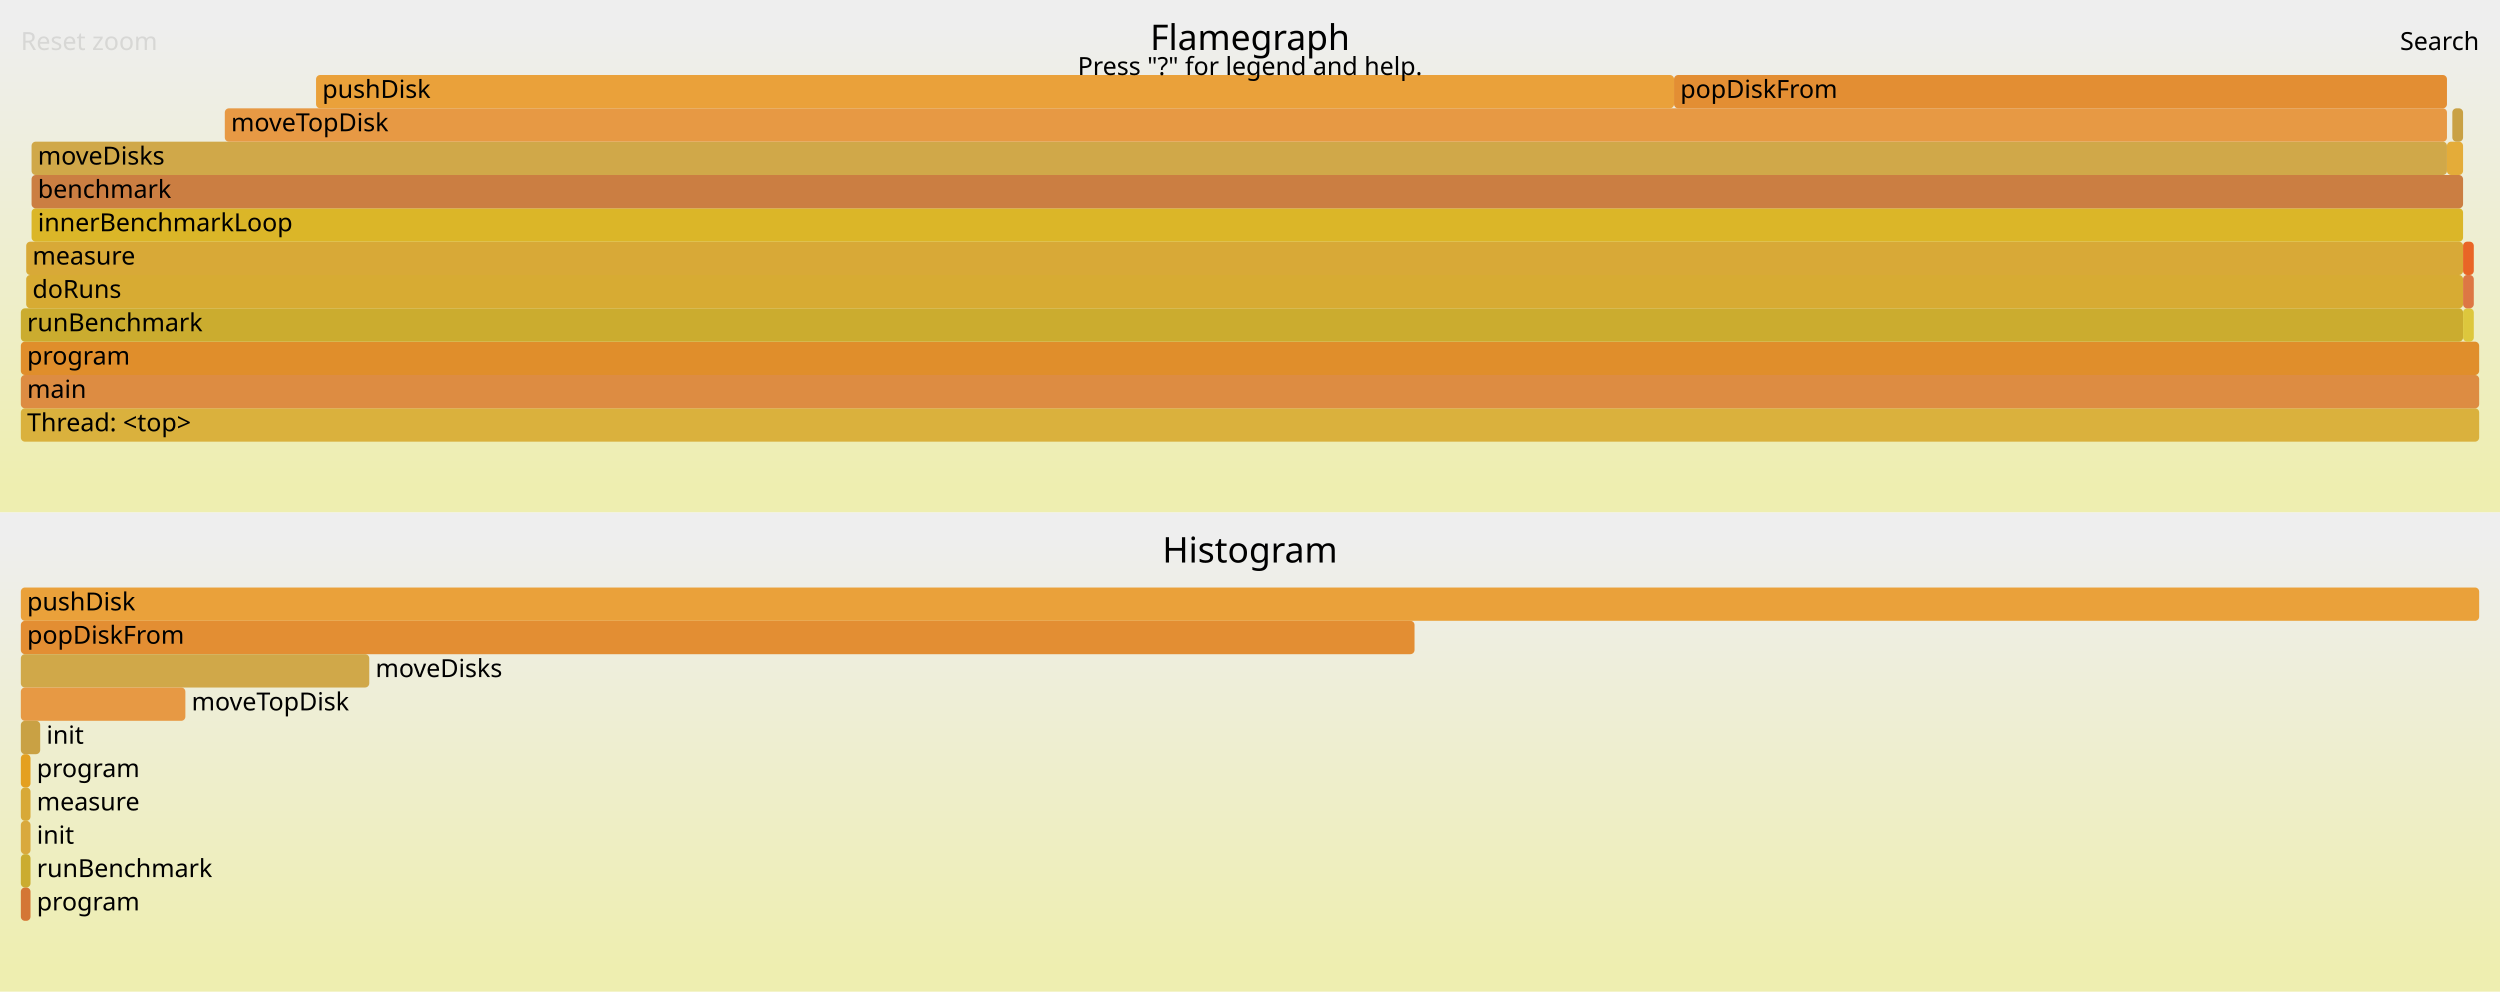
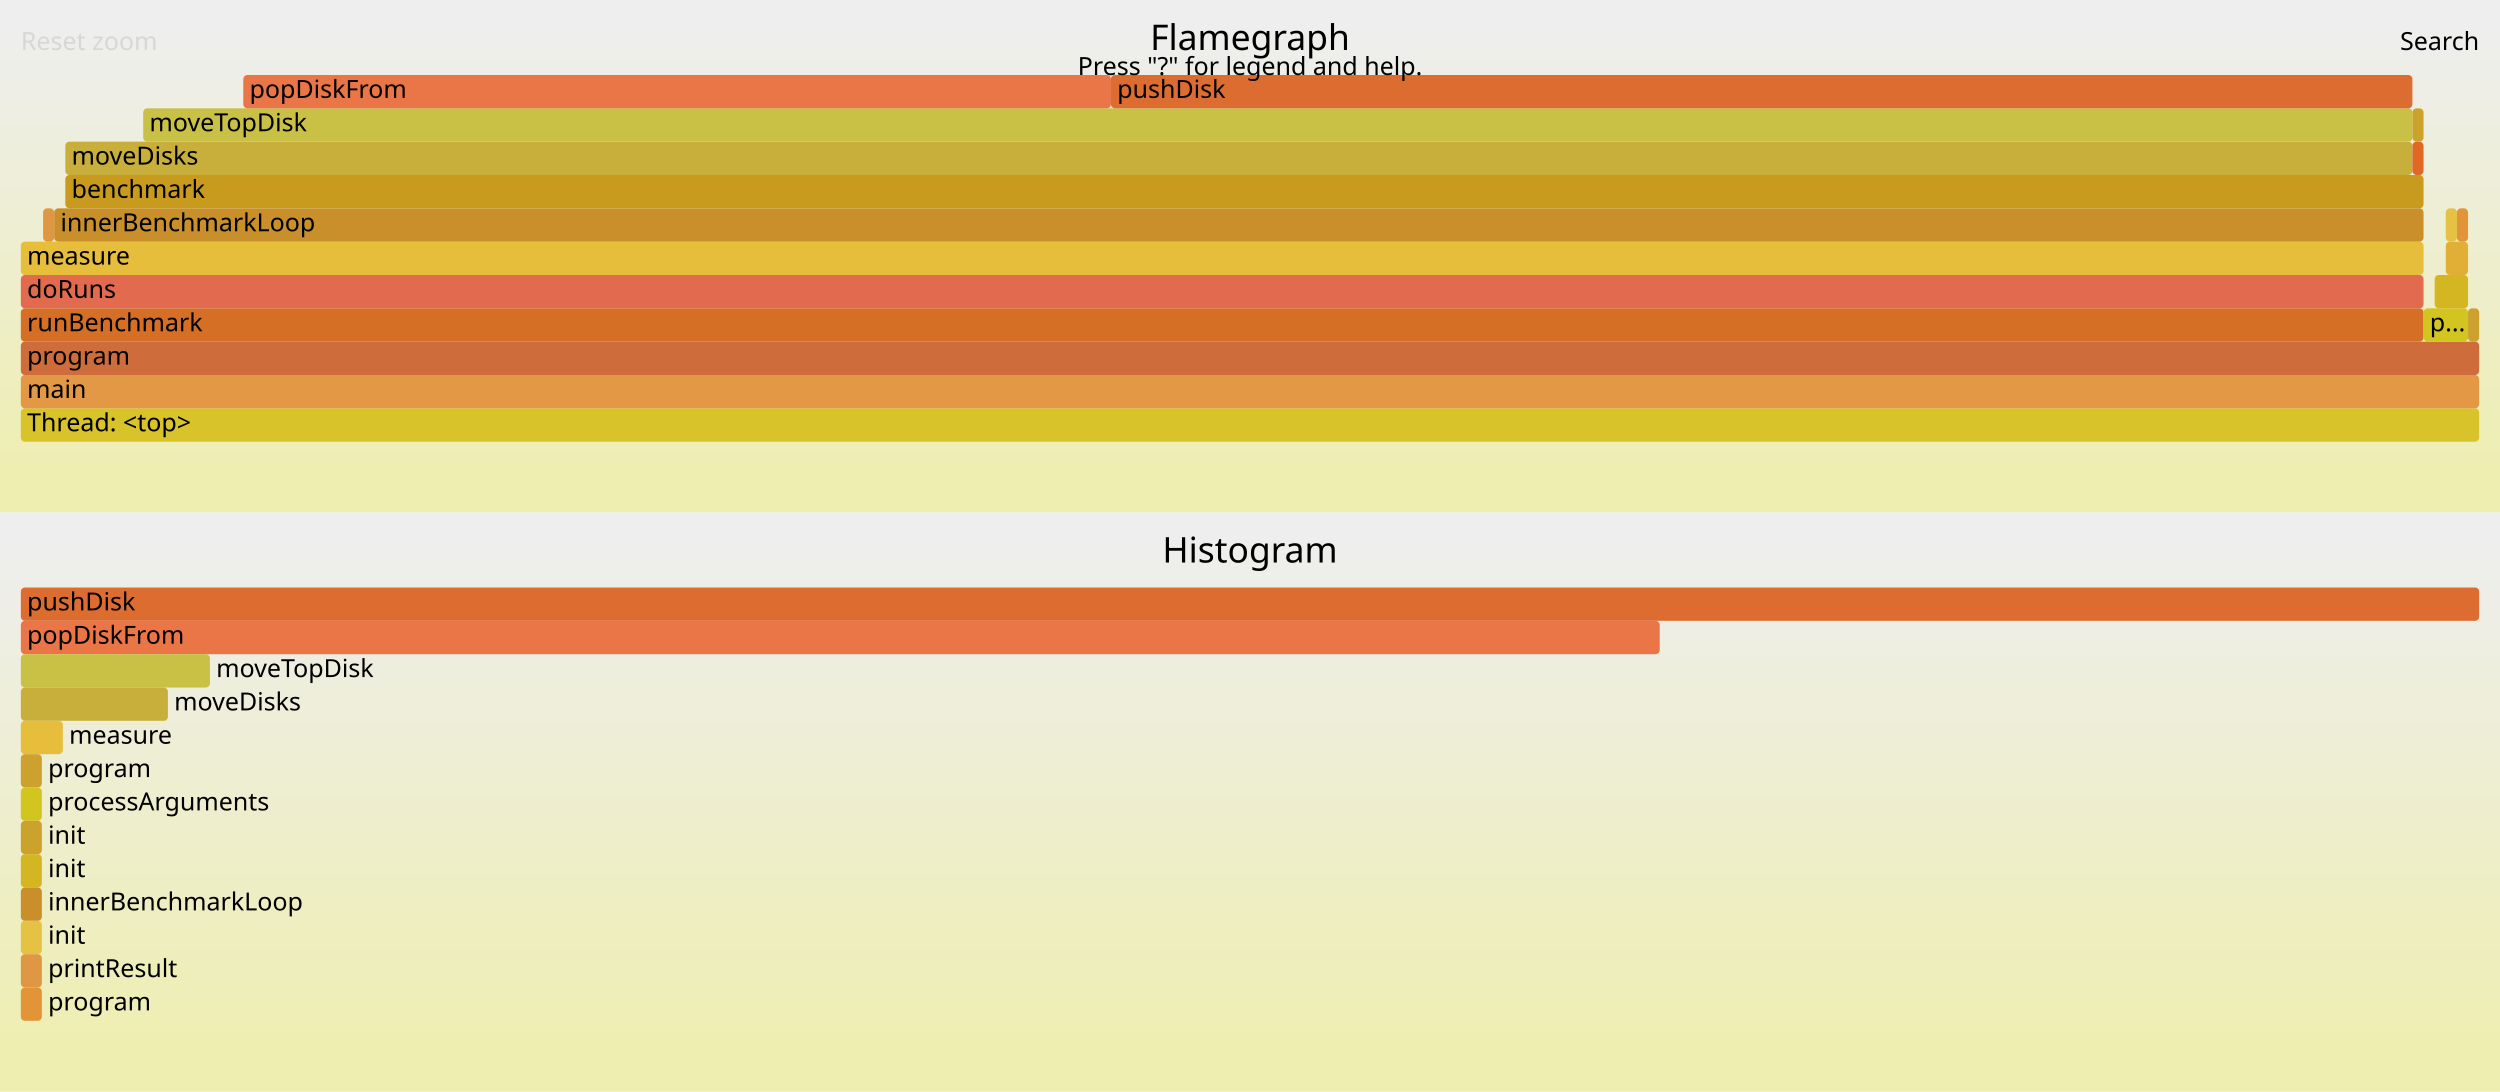
- <svg xmlns="http://www.w3.org/2000/svg" version="1.1" width="1200" height="476" viewBox="0 0 1200 476">
+ <svg xmlns="http://www.w3.org/2000/svg" version="1.1" width="1200" height="524" viewBox="0 0 1200 524">
  <defs>
    <linearGradient id="background" y1="0" y2="1" x1="0" x2="0">
      <stop stop-color="#eeeeee" offset="5%" />
      <stop stop-color="#eeeeb0" offset="95%" />
    </linearGradient>
  </defs>
  <style type="text/css">
.func_g:hover { stroke:black; stroke-width:0.5; cursor:pointer; }.func_h:hover { stroke:black; stroke-width:0.5; cursor:pointer; }</style>
  <svg viewBox="0.0 -246 1200 246" x="0.0" y="0.0" wdith="1200.0" height="246.0">
    <g id="flamegraph">
      <rect x="0" y="-246" width="1200" height="246" fill="url(#background)" id="fg_canvas" />
      <g class="func_g" id="f_0">
-         <rect x="10" y="-50" width="1180" height="16" fill="rgb(218, 177, 61)" rx="2" ry="2" />
+         <rect x="10" y="-50" width="1180" height="16" fill="rgb(216, 195, 42)" rx="2" ry="2" />
        <text text-anchor="left" x="13" y="-39" font-size="12" font-family="Verdana" fill="rgb(0, 0, 0)">Thread: &lt;top&gt;</text>
      </g>
      <g class="func_g" id="f_1">
-         <rect x="10" y="-66" width="1180" height="16" fill="rgb(221, 140, 66)" rx="2" ry="2" />
+         <rect x="10" y="-66" width="1180" height="16" fill="rgb(227, 152, 69)" rx="2" ry="2" />
        <text text-anchor="left" x="13" y="-55" font-size="12" font-family="Verdana" fill="rgb(0, 0, 0)">main</text>
      </g>
      <g class="func_g" id="f_2">
-         <rect x="10" y="-82" width="1180" height="16" fill="rgb(224, 142, 43)" rx="2" ry="2" />
+         <rect x="10" y="-82" width="1180" height="16" fill="rgb(206, 108, 60)" rx="2" ry="2" />
        <text text-anchor="left" x="13" y="-71" font-size="12" font-family="Verdana" fill="rgb(0, 0, 0)">program</text>
      </g>
      <g class="func_g" id="f_3">
-         <rect x="10" y="-98" width="1172.271" height="16" fill="rgb(203, 172, 47)" rx="2" ry="2" />
+         <rect x="10" y="-98" width="1153.303" height="16" fill="rgb(213, 111, 37)" rx="2" ry="2" />
        <text text-anchor="left" x="13" y="-87" font-size="12" font-family="Verdana" fill="rgb(0, 0, 0)">runBenchmark</text>
      </g>
      <g class="func_g" id="f_4">
-         <rect x="1182.271" y="-98" width="5.153" height="16" fill="rgb(221, 199, 61)" rx="2" ry="2" />
-         <text text-anchor="left" x="1185.271" y="-87" font-size="12" font-family="Verdana" fill="rgb(0, 0, 0)" />
+         <rect x="1163.303" y="-98" width="21.357" height="16" fill="rgb(211, 197, 31)" rx="2" ry="2" />
+         <text text-anchor="left" x="1166.303" y="-87" font-size="12" font-family="Verdana" fill="rgb(0, 0, 0)">p...</text>
+       </g>
+       <g class="func_g" id="f_5">
+         <rect x="1184.661" y="-98" width="5.339" height="16" fill="rgb(205, 161, 45)" rx="2" ry="2" />
+         <text text-anchor="left" x="1187.661" y="-87" font-size="12" font-family="Verdana" fill="rgb(0, 0, 0)" />
      </g>
      <g class="func_g" id="f_6">
-         <rect x="12.576" y="-114" width="1169.694" height="16" fill="rgb(215, 171, 51)" rx="2" ry="2" />
-         <text text-anchor="left" x="15.576" y="-103" font-size="12" font-family="Verdana" fill="rgb(0, 0, 0)">doRuns</text>
+         <rect x="10" y="-114" width="1153.303" height="16" fill="rgb(226, 106, 78)" rx="2" ry="2" />
+         <text text-anchor="left" x="13" y="-103" font-size="12" font-family="Verdana" fill="rgb(0, 0, 0)">doRuns</text>
      </g>
      <g class="func_g" id="f_7">
-         <rect x="1182.271" y="-114" width="5.153" height="16" fill="rgb(221, 119, 68)" rx="2" ry="2" />
-         <text text-anchor="left" x="1185.271" y="-103" font-size="12" font-family="Verdana" fill="rgb(0, 0, 0)" />
+         <rect x="1168.643" y="-114" width="16.018" height="16" fill="rgb(212, 182, 34)" rx="2" ry="2" />
+         <text text-anchor="left" x="1171.643" y="-103" font-size="12" font-family="Verdana" fill="rgb(0, 0, 0)" />
      </g>
      <g class="func_g" id="f_8">
-         <rect x="12.576" y="-130" width="1169.694" height="16" fill="rgb(216, 169, 55)" rx="2" ry="2" />
-         <text text-anchor="left" x="15.576" y="-119" font-size="12" font-family="Verdana" fill="rgb(0, 0, 0)">measure</text>
+         <rect x="10" y="-130" width="1153.303" height="16" fill="rgb(231, 189, 60)" rx="2" ry="2" />
+         <text text-anchor="left" x="13" y="-119" font-size="12" font-family="Verdana" fill="rgb(0, 0, 0)">measure</text>
      </g>
      <g class="func_g" id="f_9">
-         <rect x="1182.271" y="-130" width="5.153" height="16" fill="rgb(233, 101, 38)" rx="2" ry="2" />
-         <text text-anchor="left" x="1185.271" y="-119" font-size="12" font-family="Verdana" fill="rgb(0, 0, 0)" />
+         <rect x="1173.982" y="-130" width="10.679" height="16" fill="rgb(225, 175, 53)" rx="2" ry="2" />
+         <text text-anchor="left" x="1176.982" y="-119" font-size="12" font-family="Verdana" fill="rgb(0, 0, 0)" />
      </g>
      <g class="func_g" id="f_10">
-         <rect x="15.153" y="-146" width="1167.118" height="16" fill="rgb(219, 182, 40)" rx="2" ry="2" />
-         <text text-anchor="left" x="18.153" y="-135" font-size="12" font-family="Verdana" fill="rgb(0, 0, 0)">innerBenchmarkLoop</text>
+         <rect x="20.679" y="-146" width="5.339" height="16" fill="rgb(223, 151, 68)" rx="2" ry="2" />
+         <text text-anchor="left" x="23.679" y="-135" font-size="12" font-family="Verdana" fill="rgb(0, 0, 0)" />
+       </g>
+       <g class="func_g" id="f_11">
+         <rect x="26.018" y="-146" width="1137.285" height="16" fill="rgb(201, 143, 43)" rx="2" ry="2" />
+         <text text-anchor="left" x="29.018" y="-135" font-size="12" font-family="Verdana" fill="rgb(0, 0, 0)">innerBenchmarkLoop</text>
+       </g>
+       <g class="func_g" id="f_12">
+         <rect x="1173.982" y="-146" width="5.339" height="16" fill="rgb(229, 193, 68)" rx="2" ry="2" />
+         <text text-anchor="left" x="1176.982" y="-135" font-size="12" font-family="Verdana" fill="rgb(0, 0, 0)" />
      </g>
      <g class="func_g" id="f_13">
-         <rect x="15.153" y="-162" width="1167.118" height="16" fill="rgb(203, 126, 66)" rx="2" ry="2" />
-         <text text-anchor="left" x="18.153" y="-151" font-size="12" font-family="Verdana" fill="rgb(0, 0, 0)">benchmark</text>
+         <rect x="1179.321" y="-146" width="5.339" height="16" fill="rgb(227, 148, 57)" rx="2" ry="2" />
+         <text text-anchor="left" x="1182.321" y="-135" font-size="12" font-family="Verdana" fill="rgb(0, 0, 0)" />
      </g>
      <g class="func_g" id="f_14">
-         <rect x="15.153" y="-178" width="1159.389" height="16" fill="rgb(208, 168, 73)" rx="2" ry="2" />
-         <text text-anchor="left" x="18.153" y="-167" font-size="12" font-family="Verdana" fill="rgb(0, 0, 0)">moveDisks</text>
+         <rect x="31.357" y="-162" width="1131.946" height="16" fill="rgb(200, 155, 31)" rx="2" ry="2" />
+         <text text-anchor="left" x="34.357" y="-151" font-size="12" font-family="Verdana" fill="rgb(0, 0, 0)">benchmark</text>
      </g>
      <g class="func_g" id="f_15">
-         <rect x="1174.541" y="-178" width="7.729" height="16" fill="rgb(228, 172, 57)" rx="2" ry="2" />
-         <text text-anchor="left" x="1177.541" y="-167" font-size="12" font-family="Verdana" fill="rgb(0, 0, 0)" />
+         <rect x="31.357" y="-178" width="1126.606" height="16" fill="rgb(200, 175, 59)" rx="2" ry="2" />
+         <text text-anchor="left" x="34.357" y="-167" font-size="12" font-family="Verdana" fill="rgb(0, 0, 0)">moveDisks</text>
      </g>
-       <g class="func_g" id="f_21">
-         <rect x="107.904" y="-194" width="1066.638" height="16" fill="rgb(231, 153, 68)" rx="2" ry="2" />
-         <text text-anchor="left" x="110.904" y="-183" font-size="12" font-family="Verdana" fill="rgb(0, 0, 0)">moveTopDisk</text>
+       <g class="func_g" id="f_16">
+         <rect x="1157.964" y="-178" width="5.339" height="16" fill="rgb(225, 103, 36)" rx="2" ry="2" />
+         <text text-anchor="left" x="1160.964" y="-167" font-size="12" font-family="Verdana" fill="rgb(0, 0, 0)" />
+       </g>
+       <g class="func_g" id="f_24">
+         <rect x="68.733" y="-194" width="1089.231" height="16" fill="rgb(201, 192, 70)" rx="2" ry="2" />
+         <text text-anchor="left" x="71.733" y="-183" font-size="12" font-family="Verdana" fill="rgb(0, 0, 0)">moveTopDisk</text>
      </g>
      <g class="func_g" id="f_18">
-         <rect x="1177.118" y="-194" width="5.153" height="16" fill="rgb(201, 161, 68)" rx="2" ry="2" />
-         <text text-anchor="left" x="1180.118" y="-183" font-size="12" font-family="Verdana" fill="rgb(0, 0, 0)" />
+         <rect x="1157.964" y="-194" width="5.339" height="16" fill="rgb(202, 162, 44)" rx="2" ry="2" />
+         <text text-anchor="left" x="1160.964" y="-183" font-size="12" font-family="Verdana" fill="rgb(0, 0, 0)" />
      </g>
-       <g class="func_g" id="f_23">
-         <rect x="151.703" y="-210" width="651.834" height="16" fill="rgb(234, 161, 58)" rx="2" ry="2" />
-         <text text-anchor="left" x="154.703" y="-199" font-size="12" font-family="Verdana" fill="rgb(0, 0, 0)">pushDisk</text>
+       <g class="func_g" id="f_27">
+         <rect x="116.787" y="-210" width="416.471" height="16" fill="rgb(234, 117, 70)" rx="2" ry="2" />
+         <text text-anchor="left" x="119.787" y="-199" font-size="12" font-family="Verdana" fill="rgb(0, 0, 0)">popDiskFrom</text>
      </g>
-       <g class="func_g" id="f_33">
-         <rect x="803.537" y="-210" width="371.004" height="16" fill="rgb(227, 142, 51)" rx="2" ry="2" />
-         <text text-anchor="left" x="806.537" y="-199" font-size="12" font-family="Verdana" fill="rgb(0, 0, 0)">popDiskFrom</text>
+       <g class="func_g" id="f_30">
+         <rect x="533.258" y="-210" width="624.706" height="16" fill="rgb(221, 108, 48)" rx="2" ry="2" />
+         <text text-anchor="left" x="536.258" y="-199" font-size="12" font-family="Verdana" fill="rgb(0, 0, 0)">pushDisk</text>
      </g>
      <text text-anchor="" x="10" y="-17" font-size="12" font-family="Verdana" fill="rgb(0, 0, 0)" id="details"> </text>
      <text text-anchor="" x="1090" y="-17" font-size="12" font-family="Verdana" fill="rgb(0, 0, 0)" id="matched"> </text>
    </g>
  </svg>
  <text text-anchor="middle" x="600" y="24" font-size="17" font-family="Verdana" fill="rgb(0, 0, 0)" id="fg_title">Flamegraph</text>
  <text text-anchor="middle" x="600" y="36" font-size="12" font-family="Verdana" fill="rgb(0, 0, 0)" id="fg_help">Press "?" for legend and help.</text>
  <text text-anchor="" x="10" y="24" font-size="12" font-family="Verdana" fill="rgb(0, 0, 0)" id="unzoom" style="opacity:0.1;cursor:pointer">Reset zoom</text>
  <text text-anchor="end" x="1190" y="24" font-size="12" font-family="Verdana" fill="rgb(0, 0, 0)" id="search">Search</text>
-   <svg viewBox="0.0 0.0 1200 230" x="0.0" y="246.0" wdith="1200.0" height="230.0">
+   <svg viewBox="0.0 0.0 1200 278" x="0.0" y="246.0" wdith="1200.0" height="278.0">
    <g id="histogram">
-       <rect x="0" y="0" width="1200" height="230" fill="url(#background)" id="h_canvas" />
+       <rect x="0" y="0" width="1200" height="278" fill="url(#background)" id="h_canvas" />
      <text text-anchor="middle" x="600" y="24" font-size="17" font-family="Verdana" fill="rgb(0, 0, 0)" id="h_title">Histogram</text>
      <g class="func_h" id="h_0">
-         <rect x="10" y="36" width="1180" height="16" fill="rgb(234, 161, 58)" rx="2" ry="2" />
+         <rect x="10" y="36" width="1180" height="16" fill="rgb(221, 108, 48)" rx="2" ry="2" />
        <text text-anchor="left" x="13" y="47" font-size="12" font-family="Verdana" fill="rgb(0, 0, 0)">pushDisk</text>
      </g>
      <g class="func_h" id="h_1">
-         <rect x="10" y="52" width="668.976" height="16" fill="rgb(227, 142, 51)" rx="2" ry="2" />
+         <rect x="10" y="52" width="786.667" height="16" fill="rgb(234, 117, 70)" rx="2" ry="2" />
        <text text-anchor="left" x="13" y="63" font-size="12" font-family="Verdana" fill="rgb(0, 0, 0)">popDiskFrom</text>
      </g>
      <g class="func_h" id="h_2">
-         <rect x="10" y="68" width="167.244" height="16" fill="rgb(208, 168, 73)" rx="2" ry="2" />
-         <text text-anchor="left" x="180.244" y="79" font-size="12" font-family="Verdana" fill="rgb(0, 0, 0)">moveDisks</text>
+         <rect x="10" y="68" width="90.769" height="16" fill="rgb(201, 192, 70)" rx="2" ry="2" />
+         <text text-anchor="left" x="103.769" y="79" font-size="12" font-family="Verdana" fill="rgb(0, 0, 0)">moveTopDisk</text>
      </g>
      <g class="func_h" id="h_3">
-         <rect x="10" y="84" width="78.976" height="16" fill="rgb(231, 153, 68)" rx="2" ry="2" />
-         <text text-anchor="left" x="91.976" y="95" font-size="12" font-family="Verdana" fill="rgb(0, 0, 0)">moveTopDisk</text>
+         <rect x="10" y="84" width="70.598" height="16" fill="rgb(200, 175, 59)" rx="2" ry="2" />
+         <text text-anchor="left" x="83.598" y="95" font-size="12" font-family="Verdana" fill="rgb(0, 0, 0)">moveDisks</text>
      </g>
      <g class="func_h" id="h_4">
-         <rect x="10" y="100" width="9.291" height="16" fill="rgb(201, 161, 68)" rx="2" ry="2" />
-         <text text-anchor="left" x="22.291" y="111" font-size="12" font-family="Verdana" fill="rgb(0, 0, 0)">init</text>
+         <rect x="10" y="100" width="20.171" height="16" fill="rgb(231, 189, 60)" rx="2" ry="2" />
+         <text text-anchor="left" x="33.171" y="111" font-size="12" font-family="Verdana" fill="rgb(0, 0, 0)">measure</text>
      </g>
      <g class="func_h" id="h_5">
-         <rect x="10" y="116" width="4.646" height="16" fill="rgb(228, 160, 31)" rx="2" ry="2" />
-         <text text-anchor="left" x="17.646" y="127" font-size="12" font-family="Verdana" fill="rgb(0, 0, 0)">program</text>
+         <rect x="10" y="116" width="10.085" height="16" fill="rgb(205, 161, 45)" rx="2" ry="2" />
+         <text text-anchor="left" x="23.085" y="127" font-size="12" font-family="Verdana" fill="rgb(0, 0, 0)">program</text>
      </g>
      <g class="func_h" id="h_6">
-         <rect x="10" y="132" width="4.646" height="16" fill="rgb(216, 169, 55)" rx="2" ry="2" />
-         <text text-anchor="left" x="17.646" y="143" font-size="12" font-family="Verdana" fill="rgb(0, 0, 0)">measure</text>
+         <rect x="10" y="132" width="10.085" height="16" fill="rgb(211, 197, 31)" rx="2" ry="2" />
+         <text text-anchor="left" x="23.085" y="143" font-size="12" font-family="Verdana" fill="rgb(0, 0, 0)">processArguments</text>
      </g>
      <g class="func_h" id="h_7">
-         <rect x="10" y="148" width="4.646" height="16" fill="rgb(217, 169, 61)" rx="2" ry="2" />
-         <text text-anchor="left" x="17.646" y="159" font-size="12" font-family="Verdana" fill="rgb(0, 0, 0)">init</text>
+         <rect x="10" y="148" width="10.085" height="16" fill="rgb(202, 162, 44)" rx="2" ry="2" />
+         <text text-anchor="left" x="23.085" y="159" font-size="12" font-family="Verdana" fill="rgb(0, 0, 0)">init</text>
      </g>
      <g class="func_h" id="h_8">
-         <rect x="10" y="164" width="4.646" height="16" fill="rgb(203, 172, 47)" rx="2" ry="2" />
-         <text text-anchor="left" x="17.646" y="175" font-size="12" font-family="Verdana" fill="rgb(0, 0, 0)">runBenchmark</text>
+         <rect x="10" y="164" width="10.085" height="16" fill="rgb(212, 182, 34)" rx="2" ry="2" />
+         <text text-anchor="left" x="23.085" y="175" font-size="12" font-family="Verdana" fill="rgb(0, 0, 0)">init</text>
      </g>
      <g class="func_h" id="h_9">
-         <rect x="10" y="180" width="4.646" height="16" fill="rgb(212, 118, 53)" rx="2" ry="2" />
-         <text text-anchor="left" x="17.646" y="191" font-size="12" font-family="Verdana" fill="rgb(0, 0, 0)">program</text>
+         <rect x="10" y="180" width="10.085" height="16" fill="rgb(201, 143, 43)" rx="2" ry="2" />
+         <text text-anchor="left" x="23.085" y="191" font-size="12" font-family="Verdana" fill="rgb(0, 0, 0)">innerBenchmarkLoop</text>
+       </g>
+       <g class="func_h" id="h_10">
+         <rect x="10" y="196" width="10.085" height="16" fill="rgb(229, 193, 68)" rx="2" ry="2" />
+         <text text-anchor="left" x="23.085" y="207" font-size="12" font-family="Verdana" fill="rgb(0, 0, 0)">init</text>
+       </g>
+       <g class="func_h" id="h_11">
+         <rect x="10" y="212" width="10.085" height="16" fill="rgb(223, 151, 68)" rx="2" ry="2" />
+         <text text-anchor="left" x="23.085" y="223" font-size="12" font-family="Verdana" fill="rgb(0, 0, 0)">printResult</text>
+       </g>
+       <g class="func_h" id="h_12">
+         <rect x="10" y="228" width="10.085" height="16" fill="rgb(227, 148, 57)" rx="2" ry="2" />
+         <text text-anchor="left" x="23.085" y="239" font-size="12" font-family="Verdana" fill="rgb(0, 0, 0)">program</text>
      </g>
    </g>
  </svg>
</svg>
